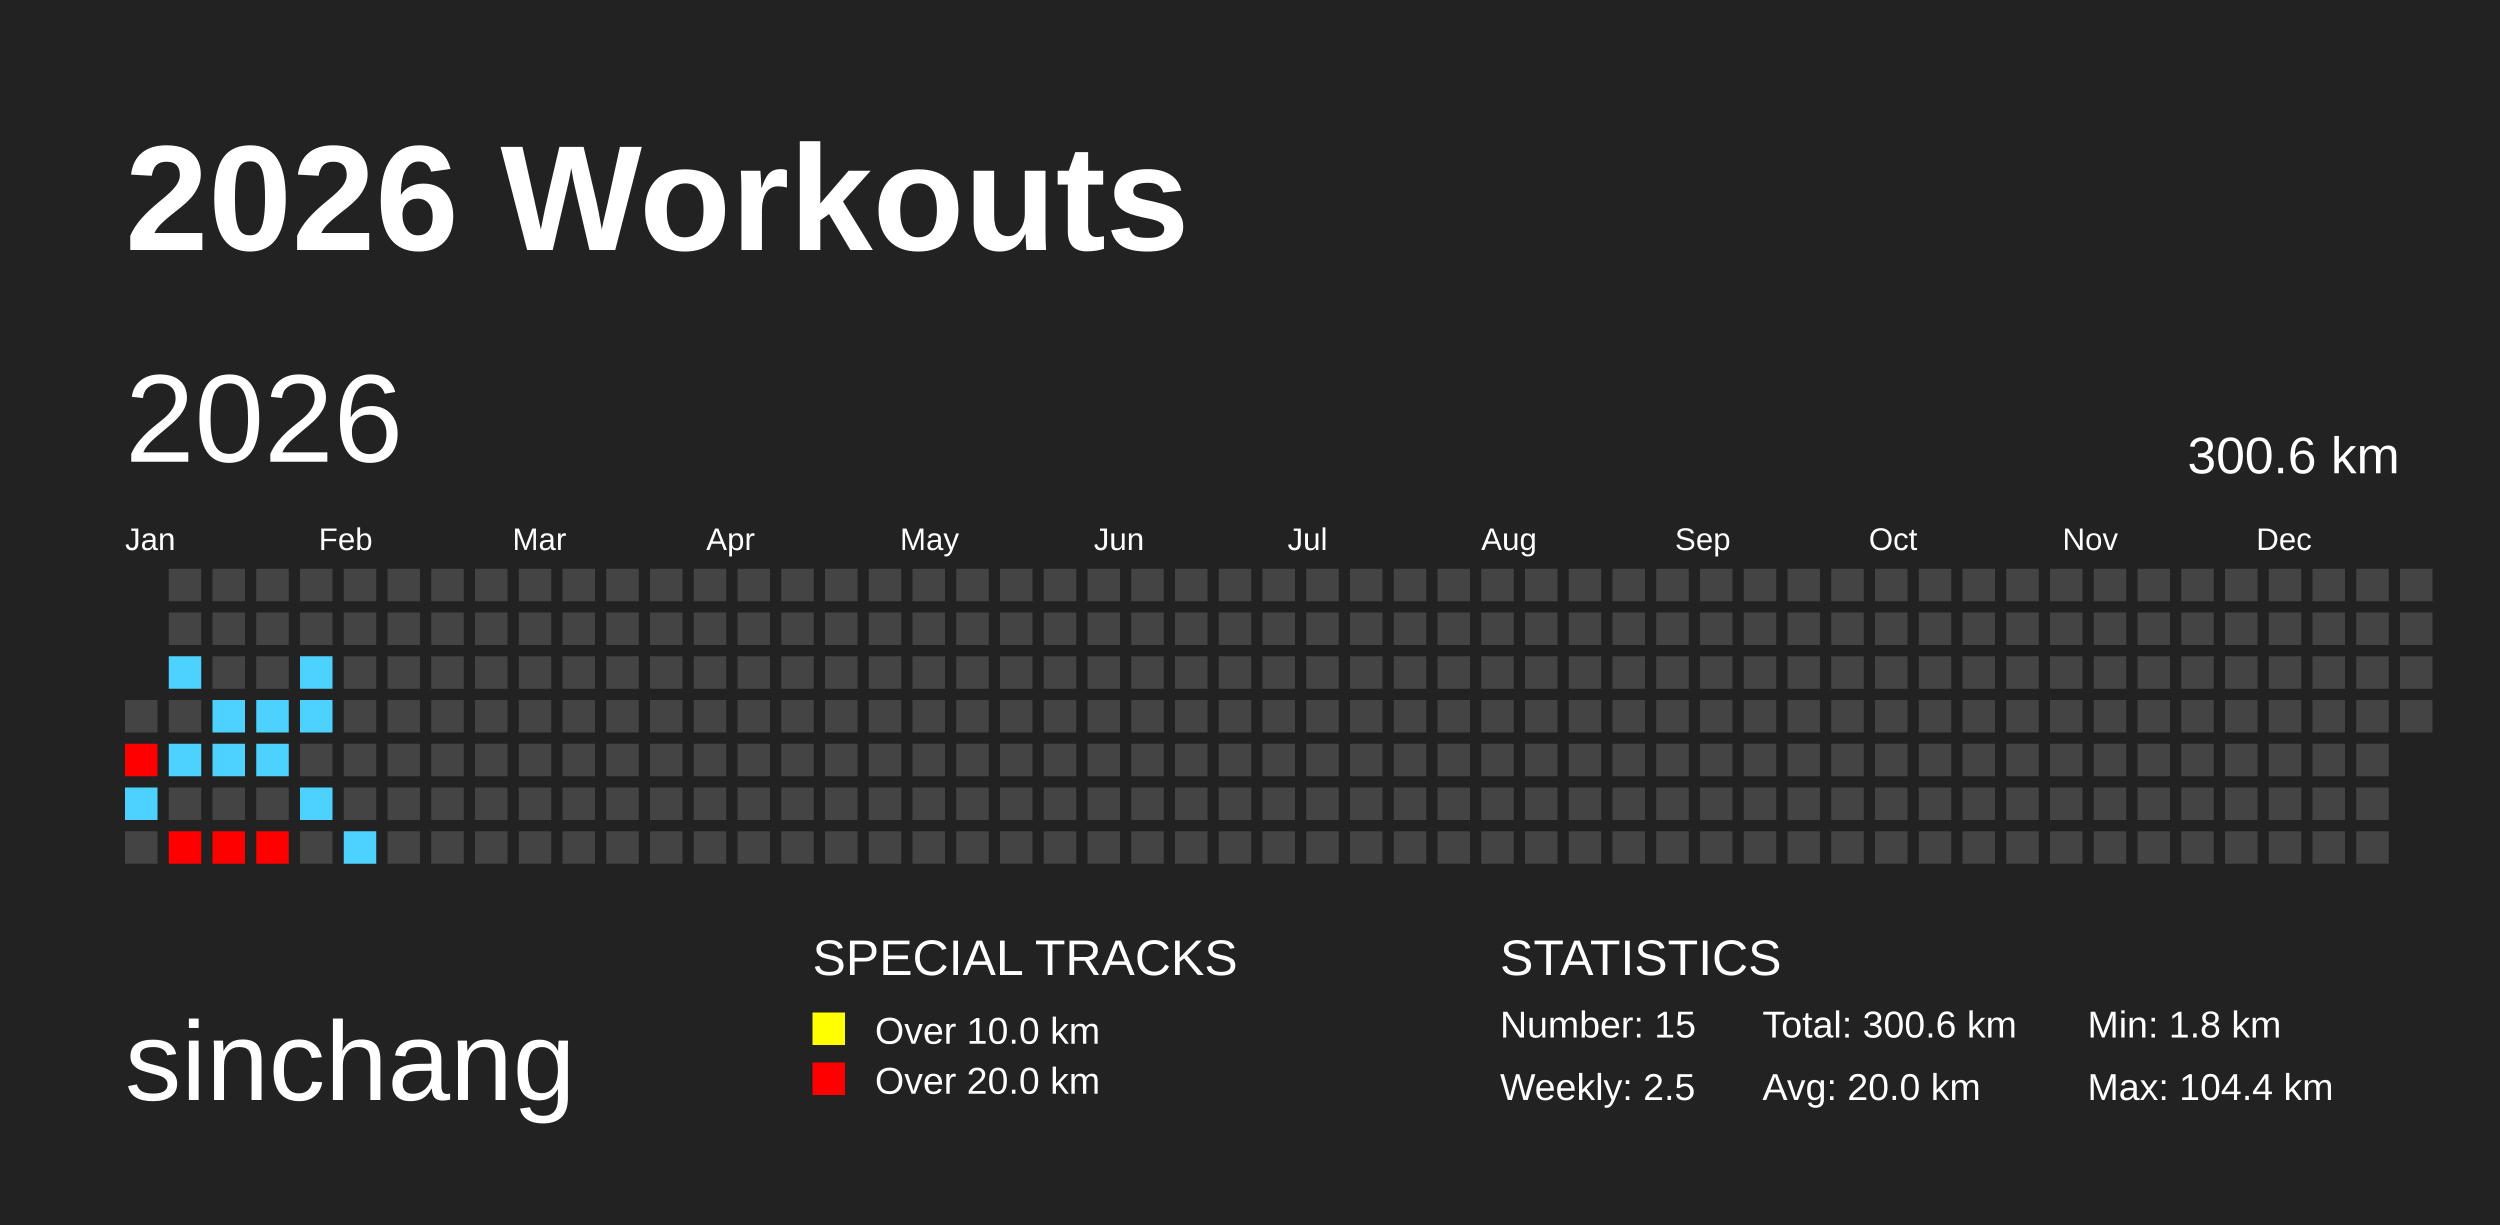
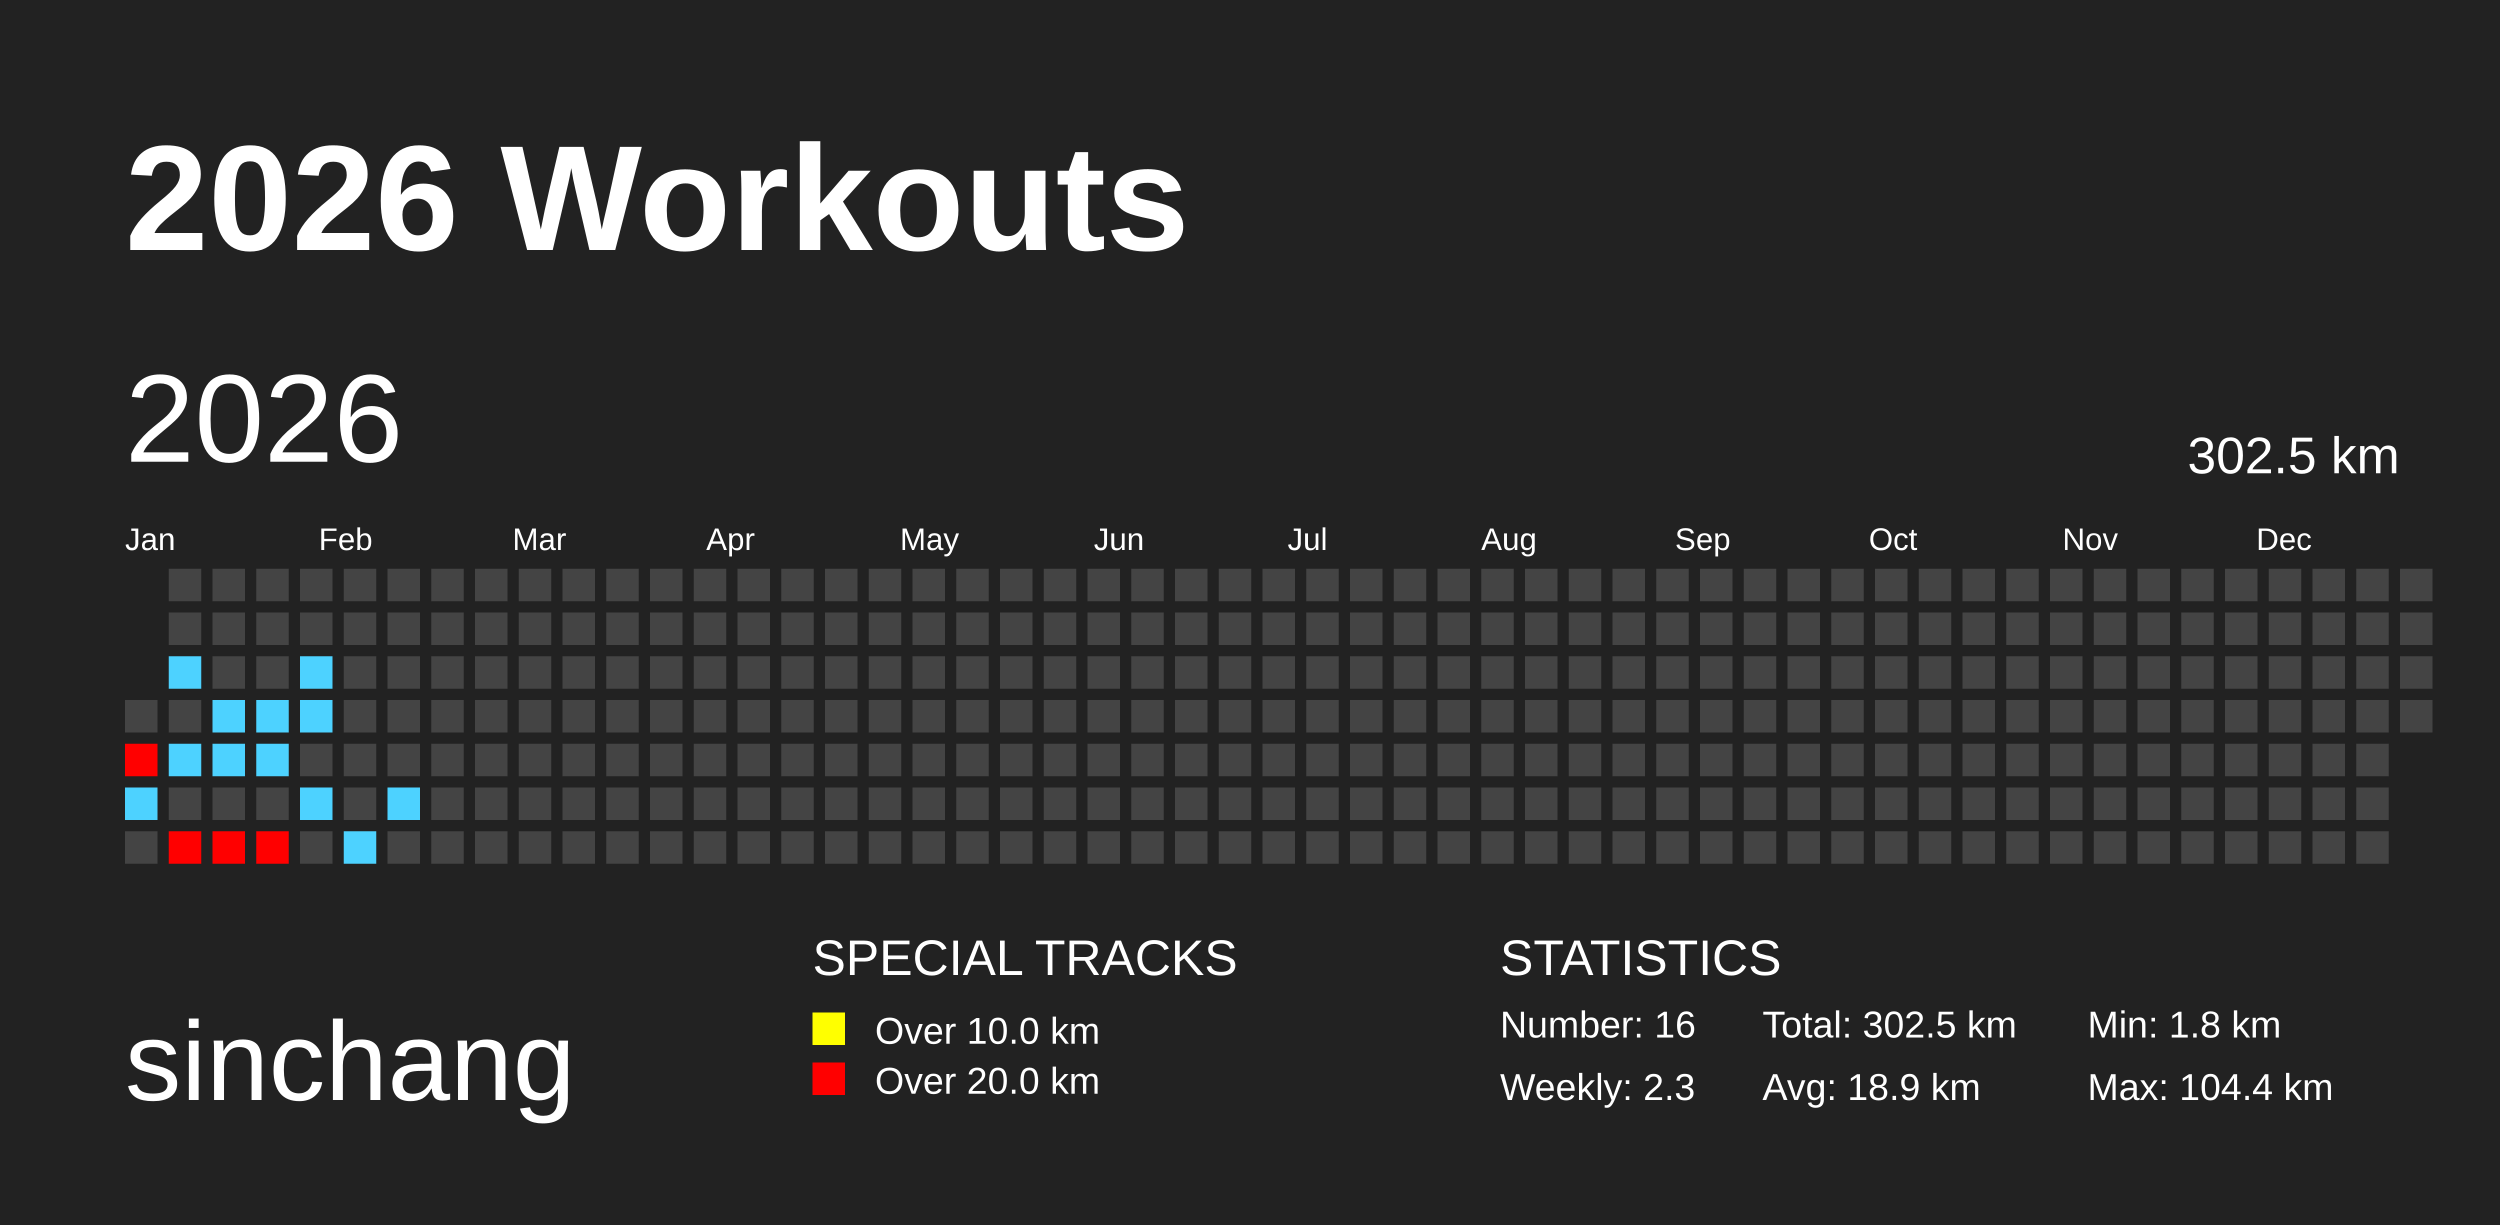
<svg xmlns="http://www.w3.org/2000/svg" baseProfile="full" height="98mm" version="1.1" viewBox="0,0,200,98" width="200mm">
  <defs />
  <rect fill="#222222" height="98" width="200" x="0" y="0" />
  <text fill="#FFFFFF" style="font-size:12px; font-family:Arial; font-weight:bold;" x="10" y="20">2026 Workouts</text>
  <text fill="#FFFFFF" style="font-size:9px; font-family:Arial" x="10" y="88">sinchang</text>
  <text fill="#FFFFFF" style="font-size:4px; font-family:Arial" x="65" y="78">SPECIAL TRACKS</text>
  <rect fill="yellow" height="2.6" width="2.6" x="65" y="81" />
  <text fill="#FFFFFF" style="font-size:3px; font-family:Arial" x="70" y="83.5">Over 10.0 km</text>
  <rect fill="red" height="2.6" width="2.6" x="65" y="85" />
  <text fill="#FFFFFF" style="font-size:3px; font-family:Arial" x="70" y="87.5">Over 20.0 km</text>
  <text fill="#FFFFFF" style="font-size:4px; font-family:Arial" x="120" y="78">STATISTICS</text>
-   <text fill="#FFFFFF" style="font-size:3px; font-family:Arial" x="120" y="83">Number: 15</text>
-   <text fill="#FFFFFF" style="font-size:3px; font-family:Arial" x="120" y="88">Weekly: 2.5</text>
-   <text fill="#FFFFFF" style="font-size:3px; font-family:Arial" x="141" y="83">Total: 300.6 km</text>
-   <text fill="#FFFFFF" style="font-size:3px; font-family:Arial" x="141" y="88">Avg: 20.0 km</text>
+   <text fill="#FFFFFF" style="font-size:3px; font-family:Arial" x="120" y="83">Number: 16</text>
+   <text fill="#FFFFFF" style="font-size:3px; font-family:Arial" x="120" y="88">Weekly: 2.3</text>
+   <text fill="#FFFFFF" style="font-size:3px; font-family:Arial" x="141" y="83">Total: 302.5 km</text>
+   <text fill="#FFFFFF" style="font-size:3px; font-family:Arial" x="141" y="88">Avg: 18.9 km</text>
  <text fill="#FFFFFF" style="font-size:3px; font-family:Arial" x="167" y="83">Min: 1.8 km</text>
  <text fill="#FFFFFF" style="font-size:3px; font-family:Arial" x="167" y="88">Max: 104.4 km</text>
  <text dominant-baseline="hanging" fill="#FFFFFF" style="font-size:10.0px; font-family:Arial;" x="10" y="30">2026</text>
-   <text dominant-baseline="hanging" fill="#FFFFFF" style="font-size:4.125px; font-family:Arial;" x="175" y="35">300.6 km</text>
+   <text dominant-baseline="hanging" fill="#FFFFFF" style="font-size:4.125px; font-family:Arial;" x="175" y="35">302.5 km</text>
  <text fill="#FFFFFF" style="font-size:2.5px; font-family:Arial" x="10.0" y="44">Jan</text>
  <text fill="#FFFFFF" style="font-size:2.5px; font-family:Arial" x="25.5" y="44">Feb</text>
  <text fill="#FFFFFF" style="font-size:2.5px; font-family:Arial" x="41.0" y="44">Mar</text>
  <text fill="#FFFFFF" style="font-size:2.5px; font-family:Arial" x="56.5" y="44">Apr</text>
  <text fill="#FFFFFF" style="font-size:2.5px; font-family:Arial" x="72.0" y="44">May</text>
  <text fill="#FFFFFF" style="font-size:2.5px; font-family:Arial" x="87.5" y="44">Jun</text>
  <text fill="#FFFFFF" style="font-size:2.5px; font-family:Arial" x="103.0" y="44">Jul</text>
  <text fill="#FFFFFF" style="font-size:2.5px; font-family:Arial" x="118.5" y="44">Aug</text>
  <text fill="#FFFFFF" style="font-size:2.5px; font-family:Arial" x="134.0" y="44">Sep</text>
  <text fill="#FFFFFF" style="font-size:2.5px; font-family:Arial" x="149.5" y="44">Oct</text>
  <text fill="#FFFFFF" style="font-size:2.5px; font-family:Arial" x="165.0" y="44">Nov</text>
  <text fill="#FFFFFF" style="font-size:2.5px; font-family:Arial" x="180.5" y="44">Dec</text>
  <rect fill="#444444" height="2.6" width="2.6" x="10.0" y="56.0" />
  <rect fill="red" height="2.6" width="2.6" x="10.0" y="59.5" />
  <rect fill="#4dd2ff" height="2.6" width="2.6" x="10.0" y="63.0" />
  <rect fill="#444444" height="2.6" width="2.6" x="10.0" y="66.5" />
  <rect fill="#444444" height="2.6" width="2.6" x="13.5" y="45.5" />
  <rect fill="#444444" height="2.6" width="2.6" x="13.5" y="49.0" />
  <rect fill="#4dd2ff" height="2.6" width="2.6" x="13.5" y="52.5" />
  <rect fill="#444444" height="2.6" width="2.6" x="13.5" y="56.0" />
  <rect fill="#4dd2ff" height="2.6" width="2.6" x="13.5" y="59.5" />
  <rect fill="#444444" height="2.6" width="2.6" x="13.5" y="63.0" />
  <rect fill="red" height="2.6" width="2.6" x="13.5" y="66.5" />
  <rect fill="#444444" height="2.6" width="2.6" x="17.0" y="45.5" />
  <rect fill="#444444" height="2.6" width="2.6" x="17.0" y="49.0" />
  <rect fill="#444444" height="2.6" width="2.6" x="17.0" y="52.5" />
  <rect fill="#4dd2ff" height="2.6" width="2.6" x="17.0" y="56.0" />
  <rect fill="#4dd2ff" height="2.6" width="2.6" x="17.0" y="59.5" />
  <rect fill="#444444" height="2.6" width="2.6" x="17.0" y="63.0" />
  <rect fill="red" height="2.6" width="2.6" x="17.0" y="66.5" />
  <rect fill="#444444" height="2.6" width="2.6" x="20.5" y="45.5" />
  <rect fill="#444444" height="2.6" width="2.6" x="20.5" y="49.0" />
  <rect fill="#444444" height="2.6" width="2.6" x="20.5" y="52.5" />
  <rect fill="#4dd2ff" height="2.6" width="2.6" x="20.5" y="56.0" />
  <rect fill="#4dd2ff" height="2.6" width="2.6" x="20.5" y="59.5" />
  <rect fill="#444444" height="2.6" width="2.6" x="20.5" y="63.0" />
  <rect fill="red" height="2.6" width="2.6" x="20.5" y="66.5" />
  <rect fill="#444444" height="2.6" width="2.6" x="24.0" y="45.5" />
  <rect fill="#444444" height="2.6" width="2.6" x="24.0" y="49.0" />
  <rect fill="#4dd2ff" height="2.6" width="2.6" x="24.0" y="52.5" />
  <rect fill="#4dd2ff" height="2.6" width="2.6" x="24.0" y="56.0" />
  <rect fill="#444444" height="2.6" width="2.6" x="24.0" y="59.5" />
  <rect fill="#4dd2ff" height="2.6" width="2.6" x="24.0" y="63.0" />
  <rect fill="#444444" height="2.6" width="2.6" x="24.0" y="66.5" />
  <rect fill="#444444" height="2.6" width="2.6" x="27.5" y="45.5" />
  <rect fill="#444444" height="2.6" width="2.6" x="27.5" y="49.0" />
  <rect fill="#444444" height="2.6" width="2.6" x="27.5" y="52.5" />
  <rect fill="#444444" height="2.6" width="2.6" x="27.5" y="56.0" />
  <rect fill="#444444" height="2.6" width="2.6" x="27.5" y="59.5" />
  <rect fill="#444444" height="2.6" width="2.6" x="27.5" y="63.0" />
  <rect fill="#4dd2ff" height="2.6" width="2.6" x="27.5" y="66.5" />
  <rect fill="#444444" height="2.6" width="2.6" x="31.0" y="45.5" />
  <rect fill="#444444" height="2.6" width="2.6" x="31.0" y="49.0" />
  <rect fill="#444444" height="2.6" width="2.6" x="31.0" y="52.5" />
  <rect fill="#444444" height="2.6" width="2.6" x="31.0" y="56.0" />
  <rect fill="#444444" height="2.6" width="2.6" x="31.0" y="59.5" />
-   <rect fill="#444444" height="2.6" width="2.6" x="31.0" y="63.0" />
+   <rect fill="#4dd2ff" height="2.6" width="2.6" x="31.0" y="63.0" />
  <rect fill="#444444" height="2.6" width="2.6" x="31.0" y="66.5" />
  <rect fill="#444444" height="2.6" width="2.6" x="34.5" y="45.5" />
  <rect fill="#444444" height="2.6" width="2.6" x="34.5" y="49.0" />
  <rect fill="#444444" height="2.6" width="2.6" x="34.5" y="52.5" />
  <rect fill="#444444" height="2.6" width="2.6" x="34.5" y="56.0" />
  <rect fill="#444444" height="2.6" width="2.6" x="34.5" y="59.5" />
  <rect fill="#444444" height="2.6" width="2.6" x="34.5" y="63.0" />
  <rect fill="#444444" height="2.6" width="2.6" x="34.5" y="66.5" />
  <rect fill="#444444" height="2.6" width="2.6" x="38.0" y="45.5" />
  <rect fill="#444444" height="2.6" width="2.6" x="38.0" y="49.0" />
  <rect fill="#444444" height="2.6" width="2.6" x="38.0" y="52.5" />
  <rect fill="#444444" height="2.6" width="2.6" x="38.0" y="56.0" />
  <rect fill="#444444" height="2.6" width="2.6" x="38.0" y="59.5" />
  <rect fill="#444444" height="2.6" width="2.6" x="38.0" y="63.0" />
  <rect fill="#444444" height="2.6" width="2.6" x="38.0" y="66.5" />
  <rect fill="#444444" height="2.6" width="2.6" x="41.5" y="45.5" />
  <rect fill="#444444" height="2.6" width="2.6" x="41.5" y="49.0" />
  <rect fill="#444444" height="2.6" width="2.6" x="41.5" y="52.5" />
  <rect fill="#444444" height="2.6" width="2.6" x="41.5" y="56.0" />
  <rect fill="#444444" height="2.6" width="2.6" x="41.5" y="59.5" />
  <rect fill="#444444" height="2.6" width="2.6" x="41.5" y="63.0" />
  <rect fill="#444444" height="2.6" width="2.6" x="41.5" y="66.5" />
  <rect fill="#444444" height="2.6" width="2.6" x="45.0" y="45.5" />
  <rect fill="#444444" height="2.6" width="2.6" x="45.0" y="49.0" />
  <rect fill="#444444" height="2.6" width="2.6" x="45.0" y="52.5" />
  <rect fill="#444444" height="2.6" width="2.6" x="45.0" y="56.0" />
  <rect fill="#444444" height="2.6" width="2.6" x="45.0" y="59.5" />
  <rect fill="#444444" height="2.6" width="2.6" x="45.0" y="63.0" />
  <rect fill="#444444" height="2.6" width="2.6" x="45.0" y="66.5" />
  <rect fill="#444444" height="2.6" width="2.6" x="48.5" y="45.5" />
  <rect fill="#444444" height="2.6" width="2.6" x="48.5" y="49.0" />
  <rect fill="#444444" height="2.6" width="2.6" x="48.5" y="52.5" />
  <rect fill="#444444" height="2.6" width="2.6" x="48.5" y="56.0" />
  <rect fill="#444444" height="2.6" width="2.6" x="48.5" y="59.5" />
  <rect fill="#444444" height="2.6" width="2.6" x="48.5" y="63.0" />
  <rect fill="#444444" height="2.6" width="2.6" x="48.5" y="66.5" />
  <rect fill="#444444" height="2.6" width="2.6" x="52.0" y="45.5" />
  <rect fill="#444444" height="2.6" width="2.6" x="52.0" y="49.0" />
  <rect fill="#444444" height="2.6" width="2.6" x="52.0" y="52.5" />
  <rect fill="#444444" height="2.6" width="2.6" x="52.0" y="56.0" />
  <rect fill="#444444" height="2.6" width="2.6" x="52.0" y="59.5" />
  <rect fill="#444444" height="2.6" width="2.6" x="52.0" y="63.0" />
  <rect fill="#444444" height="2.6" width="2.6" x="52.0" y="66.5" />
  <rect fill="#444444" height="2.6" width="2.6" x="55.5" y="45.5" />
  <rect fill="#444444" height="2.6" width="2.6" x="55.5" y="49.0" />
  <rect fill="#444444" height="2.6" width="2.6" x="55.5" y="52.5" />
  <rect fill="#444444" height="2.6" width="2.6" x="55.5" y="56.0" />
  <rect fill="#444444" height="2.6" width="2.6" x="55.5" y="59.5" />
  <rect fill="#444444" height="2.6" width="2.6" x="55.5" y="63.0" />
  <rect fill="#444444" height="2.6" width="2.6" x="55.5" y="66.5" />
  <rect fill="#444444" height="2.6" width="2.6" x="59.0" y="45.5" />
  <rect fill="#444444" height="2.6" width="2.6" x="59.0" y="49.0" />
  <rect fill="#444444" height="2.6" width="2.6" x="59.0" y="52.5" />
  <rect fill="#444444" height="2.6" width="2.6" x="59.0" y="56.0" />
  <rect fill="#444444" height="2.6" width="2.6" x="59.0" y="59.5" />
  <rect fill="#444444" height="2.6" width="2.6" x="59.0" y="63.0" />
  <rect fill="#444444" height="2.6" width="2.6" x="59.0" y="66.5" />
  <rect fill="#444444" height="2.6" width="2.6" x="62.5" y="45.5" />
  <rect fill="#444444" height="2.6" width="2.6" x="62.5" y="49.0" />
  <rect fill="#444444" height="2.6" width="2.6" x="62.5" y="52.5" />
  <rect fill="#444444" height="2.6" width="2.6" x="62.5" y="56.0" />
  <rect fill="#444444" height="2.6" width="2.6" x="62.5" y="59.5" />
  <rect fill="#444444" height="2.6" width="2.6" x="62.5" y="63.0" />
  <rect fill="#444444" height="2.6" width="2.6" x="62.5" y="66.5" />
  <rect fill="#444444" height="2.6" width="2.6" x="66.0" y="45.5" />
  <rect fill="#444444" height="2.6" width="2.6" x="66.0" y="49.0" />
  <rect fill="#444444" height="2.6" width="2.6" x="66.0" y="52.5" />
  <rect fill="#444444" height="2.6" width="2.6" x="66.0" y="56.0" />
  <rect fill="#444444" height="2.6" width="2.6" x="66.0" y="59.5" />
  <rect fill="#444444" height="2.6" width="2.6" x="66.0" y="63.0" />
  <rect fill="#444444" height="2.6" width="2.6" x="66.0" y="66.5" />
  <rect fill="#444444" height="2.6" width="2.6" x="69.5" y="45.5" />
  <rect fill="#444444" height="2.6" width="2.6" x="69.5" y="49.0" />
  <rect fill="#444444" height="2.6" width="2.6" x="69.5" y="52.5" />
  <rect fill="#444444" height="2.6" width="2.6" x="69.5" y="56.0" />
  <rect fill="#444444" height="2.6" width="2.6" x="69.5" y="59.5" />
  <rect fill="#444444" height="2.6" width="2.6" x="69.5" y="63.0" />
  <rect fill="#444444" height="2.6" width="2.6" x="69.5" y="66.5" />
  <rect fill="#444444" height="2.6" width="2.6" x="73.0" y="45.5" />
  <rect fill="#444444" height="2.6" width="2.6" x="73.0" y="49.0" />
  <rect fill="#444444" height="2.6" width="2.6" x="73.0" y="52.5" />
  <rect fill="#444444" height="2.6" width="2.6" x="73.0" y="56.0" />
  <rect fill="#444444" height="2.6" width="2.6" x="73.0" y="59.5" />
  <rect fill="#444444" height="2.6" width="2.6" x="73.0" y="63.0" />
  <rect fill="#444444" height="2.6" width="2.6" x="73.0" y="66.5" />
  <rect fill="#444444" height="2.6" width="2.6" x="76.5" y="45.5" />
  <rect fill="#444444" height="2.6" width="2.6" x="76.5" y="49.0" />
  <rect fill="#444444" height="2.6" width="2.6" x="76.5" y="52.5" />
  <rect fill="#444444" height="2.6" width="2.6" x="76.5" y="56.0" />
  <rect fill="#444444" height="2.6" width="2.6" x="76.5" y="59.5" />
  <rect fill="#444444" height="2.6" width="2.6" x="76.5" y="63.0" />
  <rect fill="#444444" height="2.6" width="2.6" x="76.5" y="66.5" />
  <rect fill="#444444" height="2.6" width="2.6" x="80.0" y="45.5" />
  <rect fill="#444444" height="2.6" width="2.6" x="80.0" y="49.0" />
  <rect fill="#444444" height="2.6" width="2.6" x="80.0" y="52.5" />
  <rect fill="#444444" height="2.6" width="2.6" x="80.0" y="56.0" />
  <rect fill="#444444" height="2.6" width="2.6" x="80.0" y="59.5" />
  <rect fill="#444444" height="2.6" width="2.6" x="80.0" y="63.0" />
  <rect fill="#444444" height="2.6" width="2.6" x="80.0" y="66.5" />
  <rect fill="#444444" height="2.6" width="2.6" x="83.5" y="45.5" />
  <rect fill="#444444" height="2.6" width="2.6" x="83.5" y="49.0" />
  <rect fill="#444444" height="2.6" width="2.6" x="83.5" y="52.5" />
  <rect fill="#444444" height="2.6" width="2.6" x="83.5" y="56.0" />
  <rect fill="#444444" height="2.6" width="2.6" x="83.5" y="59.5" />
  <rect fill="#444444" height="2.6" width="2.6" x="83.5" y="63.0" />
  <rect fill="#444444" height="2.6" width="2.6" x="83.5" y="66.5" />
  <rect fill="#444444" height="2.6" width="2.6" x="87.0" y="45.5" />
  <rect fill="#444444" height="2.6" width="2.6" x="87.0" y="49.0" />
  <rect fill="#444444" height="2.6" width="2.6" x="87.0" y="52.5" />
  <rect fill="#444444" height="2.6" width="2.6" x="87.0" y="56.0" />
  <rect fill="#444444" height="2.6" width="2.6" x="87.0" y="59.5" />
  <rect fill="#444444" height="2.6" width="2.6" x="87.0" y="63.0" />
  <rect fill="#444444" height="2.6" width="2.6" x="87.0" y="66.5" />
  <rect fill="#444444" height="2.6" width="2.6" x="90.5" y="45.5" />
  <rect fill="#444444" height="2.6" width="2.6" x="90.5" y="49.0" />
  <rect fill="#444444" height="2.6" width="2.6" x="90.5" y="52.5" />
  <rect fill="#444444" height="2.6" width="2.6" x="90.5" y="56.0" />
  <rect fill="#444444" height="2.6" width="2.6" x="90.5" y="59.5" />
  <rect fill="#444444" height="2.6" width="2.6" x="90.5" y="63.0" />
  <rect fill="#444444" height="2.6" width="2.6" x="90.5" y="66.5" />
  <rect fill="#444444" height="2.6" width="2.6" x="94.0" y="45.5" />
  <rect fill="#444444" height="2.6" width="2.6" x="94.0" y="49.0" />
  <rect fill="#444444" height="2.6" width="2.6" x="94.0" y="52.5" />
  <rect fill="#444444" height="2.6" width="2.6" x="94.0" y="56.0" />
  <rect fill="#444444" height="2.6" width="2.6" x="94.0" y="59.5" />
  <rect fill="#444444" height="2.6" width="2.6" x="94.0" y="63.0" />
  <rect fill="#444444" height="2.6" width="2.6" x="94.0" y="66.5" />
  <rect fill="#444444" height="2.6" width="2.6" x="97.5" y="45.5" />
  <rect fill="#444444" height="2.6" width="2.6" x="97.5" y="49.0" />
  <rect fill="#444444" height="2.6" width="2.6" x="97.5" y="52.5" />
  <rect fill="#444444" height="2.6" width="2.6" x="97.5" y="56.0" />
  <rect fill="#444444" height="2.6" width="2.6" x="97.5" y="59.5" />
  <rect fill="#444444" height="2.6" width="2.6" x="97.5" y="63.0" />
  <rect fill="#444444" height="2.6" width="2.6" x="97.5" y="66.5" />
  <rect fill="#444444" height="2.6" width="2.6" x="101.0" y="45.5" />
  <rect fill="#444444" height="2.6" width="2.6" x="101.0" y="49.0" />
  <rect fill="#444444" height="2.6" width="2.6" x="101.0" y="52.5" />
  <rect fill="#444444" height="2.6" width="2.6" x="101.0" y="56.0" />
  <rect fill="#444444" height="2.6" width="2.6" x="101.0" y="59.5" />
  <rect fill="#444444" height="2.6" width="2.6" x="101.0" y="63.0" />
  <rect fill="#444444" height="2.6" width="2.6" x="101.0" y="66.5" />
  <rect fill="#444444" height="2.6" width="2.6" x="104.5" y="45.5" />
  <rect fill="#444444" height="2.6" width="2.6" x="104.5" y="49.0" />
  <rect fill="#444444" height="2.6" width="2.6" x="104.5" y="52.5" />
  <rect fill="#444444" height="2.6" width="2.6" x="104.5" y="56.0" />
  <rect fill="#444444" height="2.6" width="2.6" x="104.5" y="59.5" />
  <rect fill="#444444" height="2.6" width="2.6" x="104.5" y="63.0" />
  <rect fill="#444444" height="2.6" width="2.6" x="104.5" y="66.5" />
  <rect fill="#444444" height="2.6" width="2.6" x="108.0" y="45.5" />
  <rect fill="#444444" height="2.6" width="2.6" x="108.0" y="49.0" />
  <rect fill="#444444" height="2.6" width="2.6" x="108.0" y="52.5" />
  <rect fill="#444444" height="2.6" width="2.6" x="108.0" y="56.0" />
  <rect fill="#444444" height="2.6" width="2.6" x="108.0" y="59.5" />
  <rect fill="#444444" height="2.6" width="2.6" x="108.0" y="63.0" />
  <rect fill="#444444" height="2.6" width="2.6" x="108.0" y="66.5" />
  <rect fill="#444444" height="2.6" width="2.6" x="111.5" y="45.5" />
  <rect fill="#444444" height="2.6" width="2.6" x="111.5" y="49.0" />
  <rect fill="#444444" height="2.6" width="2.6" x="111.5" y="52.5" />
  <rect fill="#444444" height="2.6" width="2.6" x="111.5" y="56.0" />
  <rect fill="#444444" height="2.6" width="2.6" x="111.5" y="59.5" />
  <rect fill="#444444" height="2.6" width="2.6" x="111.5" y="63.0" />
  <rect fill="#444444" height="2.6" width="2.6" x="111.5" y="66.5" />
  <rect fill="#444444" height="2.6" width="2.6" x="115.0" y="45.5" />
  <rect fill="#444444" height="2.6" width="2.6" x="115.0" y="49.0" />
  <rect fill="#444444" height="2.6" width="2.6" x="115.0" y="52.5" />
  <rect fill="#444444" height="2.6" width="2.6" x="115.0" y="56.0" />
  <rect fill="#444444" height="2.6" width="2.6" x="115.0" y="59.5" />
  <rect fill="#444444" height="2.6" width="2.6" x="115.0" y="63.0" />
  <rect fill="#444444" height="2.6" width="2.6" x="115.0" y="66.5" />
  <rect fill="#444444" height="2.6" width="2.6" x="118.5" y="45.5" />
  <rect fill="#444444" height="2.6" width="2.6" x="118.5" y="49.0" />
  <rect fill="#444444" height="2.6" width="2.6" x="118.5" y="52.5" />
  <rect fill="#444444" height="2.6" width="2.6" x="118.5" y="56.0" />
  <rect fill="#444444" height="2.6" width="2.6" x="118.5" y="59.5" />
  <rect fill="#444444" height="2.6" width="2.6" x="118.5" y="63.0" />
  <rect fill="#444444" height="2.6" width="2.6" x="118.5" y="66.5" />
  <rect fill="#444444" height="2.6" width="2.6" x="122.0" y="45.5" />
  <rect fill="#444444" height="2.6" width="2.6" x="122.0" y="49.0" />
  <rect fill="#444444" height="2.6" width="2.6" x="122.0" y="52.5" />
  <rect fill="#444444" height="2.6" width="2.6" x="122.0" y="56.0" />
  <rect fill="#444444" height="2.6" width="2.6" x="122.0" y="59.5" />
  <rect fill="#444444" height="2.6" width="2.6" x="122.0" y="63.0" />
  <rect fill="#444444" height="2.6" width="2.6" x="122.0" y="66.5" />
  <rect fill="#444444" height="2.6" width="2.6" x="125.5" y="45.5" />
  <rect fill="#444444" height="2.6" width="2.6" x="125.5" y="49.0" />
  <rect fill="#444444" height="2.6" width="2.6" x="125.5" y="52.5" />
  <rect fill="#444444" height="2.6" width="2.6" x="125.5" y="56.0" />
  <rect fill="#444444" height="2.6" width="2.6" x="125.5" y="59.5" />
  <rect fill="#444444" height="2.6" width="2.6" x="125.5" y="63.0" />
  <rect fill="#444444" height="2.6" width="2.6" x="125.5" y="66.5" />
  <rect fill="#444444" height="2.6" width="2.6" x="129.0" y="45.5" />
  <rect fill="#444444" height="2.6" width="2.6" x="129.0" y="49.0" />
  <rect fill="#444444" height="2.6" width="2.6" x="129.0" y="52.5" />
  <rect fill="#444444" height="2.6" width="2.6" x="129.0" y="56.0" />
  <rect fill="#444444" height="2.6" width="2.6" x="129.0" y="59.5" />
  <rect fill="#444444" height="2.6" width="2.6" x="129.0" y="63.0" />
  <rect fill="#444444" height="2.6" width="2.6" x="129.0" y="66.5" />
  <rect fill="#444444" height="2.6" width="2.6" x="132.5" y="45.5" />
  <rect fill="#444444" height="2.6" width="2.6" x="132.5" y="49.0" />
  <rect fill="#444444" height="2.6" width="2.6" x="132.5" y="52.5" />
  <rect fill="#444444" height="2.6" width="2.6" x="132.5" y="56.0" />
  <rect fill="#444444" height="2.6" width="2.6" x="132.5" y="59.5" />
  <rect fill="#444444" height="2.6" width="2.6" x="132.5" y="63.0" />
  <rect fill="#444444" height="2.6" width="2.6" x="132.5" y="66.5" />
  <rect fill="#444444" height="2.6" width="2.6" x="136.0" y="45.5" />
  <rect fill="#444444" height="2.6" width="2.6" x="136.0" y="49.0" />
  <rect fill="#444444" height="2.6" width="2.6" x="136.0" y="52.5" />
  <rect fill="#444444" height="2.6" width="2.6" x="136.0" y="56.0" />
  <rect fill="#444444" height="2.6" width="2.6" x="136.0" y="59.5" />
  <rect fill="#444444" height="2.6" width="2.6" x="136.0" y="63.0" />
  <rect fill="#444444" height="2.6" width="2.6" x="136.0" y="66.5" />
  <rect fill="#444444" height="2.6" width="2.6" x="139.5" y="45.5" />
  <rect fill="#444444" height="2.6" width="2.6" x="139.5" y="49.0" />
  <rect fill="#444444" height="2.6" width="2.6" x="139.5" y="52.5" />
  <rect fill="#444444" height="2.6" width="2.6" x="139.5" y="56.0" />
  <rect fill="#444444" height="2.6" width="2.6" x="139.5" y="59.5" />
  <rect fill="#444444" height="2.6" width="2.6" x="139.5" y="63.0" />
  <rect fill="#444444" height="2.6" width="2.6" x="139.5" y="66.5" />
  <rect fill="#444444" height="2.6" width="2.6" x="143.0" y="45.5" />
  <rect fill="#444444" height="2.6" width="2.6" x="143.0" y="49.0" />
  <rect fill="#444444" height="2.6" width="2.6" x="143.0" y="52.5" />
  <rect fill="#444444" height="2.6" width="2.6" x="143.0" y="56.0" />
  <rect fill="#444444" height="2.6" width="2.6" x="143.0" y="59.5" />
  <rect fill="#444444" height="2.6" width="2.6" x="143.0" y="63.0" />
  <rect fill="#444444" height="2.6" width="2.6" x="143.0" y="66.5" />
  <rect fill="#444444" height="2.6" width="2.6" x="146.5" y="45.5" />
  <rect fill="#444444" height="2.6" width="2.6" x="146.5" y="49.0" />
  <rect fill="#444444" height="2.6" width="2.6" x="146.5" y="52.5" />
  <rect fill="#444444" height="2.6" width="2.6" x="146.5" y="56.0" />
  <rect fill="#444444" height="2.6" width="2.6" x="146.5" y="59.5" />
  <rect fill="#444444" height="2.6" width="2.6" x="146.5" y="63.0" />
  <rect fill="#444444" height="2.6" width="2.6" x="146.5" y="66.5" />
  <rect fill="#444444" height="2.6" width="2.6" x="150.0" y="45.5" />
  <rect fill="#444444" height="2.6" width="2.6" x="150.0" y="49.0" />
  <rect fill="#444444" height="2.6" width="2.6" x="150.0" y="52.5" />
  <rect fill="#444444" height="2.6" width="2.6" x="150.0" y="56.0" />
  <rect fill="#444444" height="2.6" width="2.6" x="150.0" y="59.5" />
  <rect fill="#444444" height="2.6" width="2.6" x="150.0" y="63.0" />
  <rect fill="#444444" height="2.6" width="2.6" x="150.0" y="66.5" />
  <rect fill="#444444" height="2.6" width="2.6" x="153.5" y="45.5" />
  <rect fill="#444444" height="2.6" width="2.6" x="153.5" y="49.0" />
  <rect fill="#444444" height="2.6" width="2.6" x="153.5" y="52.5" />
  <rect fill="#444444" height="2.6" width="2.6" x="153.5" y="56.0" />
  <rect fill="#444444" height="2.6" width="2.6" x="153.5" y="59.5" />
  <rect fill="#444444" height="2.6" width="2.6" x="153.5" y="63.0" />
  <rect fill="#444444" height="2.6" width="2.6" x="153.5" y="66.5" />
  <rect fill="#444444" height="2.6" width="2.6" x="157.0" y="45.5" />
  <rect fill="#444444" height="2.6" width="2.6" x="157.0" y="49.0" />
  <rect fill="#444444" height="2.6" width="2.6" x="157.0" y="52.5" />
  <rect fill="#444444" height="2.6" width="2.6" x="157.0" y="56.0" />
  <rect fill="#444444" height="2.6" width="2.6" x="157.0" y="59.5" />
  <rect fill="#444444" height="2.6" width="2.6" x="157.0" y="63.0" />
  <rect fill="#444444" height="2.6" width="2.6" x="157.0" y="66.5" />
  <rect fill="#444444" height="2.6" width="2.6" x="160.5" y="45.5" />
  <rect fill="#444444" height="2.6" width="2.6" x="160.5" y="49.0" />
  <rect fill="#444444" height="2.6" width="2.6" x="160.5" y="52.5" />
  <rect fill="#444444" height="2.6" width="2.6" x="160.5" y="56.0" />
  <rect fill="#444444" height="2.6" width="2.6" x="160.5" y="59.5" />
  <rect fill="#444444" height="2.6" width="2.6" x="160.5" y="63.0" />
  <rect fill="#444444" height="2.6" width="2.6" x="160.5" y="66.5" />
  <rect fill="#444444" height="2.6" width="2.6" x="164.0" y="45.5" />
  <rect fill="#444444" height="2.6" width="2.6" x="164.0" y="49.0" />
  <rect fill="#444444" height="2.6" width="2.6" x="164.0" y="52.5" />
  <rect fill="#444444" height="2.6" width="2.6" x="164.0" y="56.0" />
  <rect fill="#444444" height="2.6" width="2.6" x="164.0" y="59.5" />
  <rect fill="#444444" height="2.6" width="2.6" x="164.0" y="63.0" />
  <rect fill="#444444" height="2.6" width="2.6" x="164.0" y="66.5" />
  <rect fill="#444444" height="2.6" width="2.6" x="167.5" y="45.5" />
  <rect fill="#444444" height="2.6" width="2.6" x="167.5" y="49.0" />
  <rect fill="#444444" height="2.6" width="2.6" x="167.5" y="52.5" />
  <rect fill="#444444" height="2.6" width="2.6" x="167.5" y="56.0" />
  <rect fill="#444444" height="2.6" width="2.6" x="167.5" y="59.5" />
  <rect fill="#444444" height="2.6" width="2.6" x="167.5" y="63.0" />
  <rect fill="#444444" height="2.6" width="2.6" x="167.5" y="66.5" />
  <rect fill="#444444" height="2.6" width="2.6" x="171.0" y="45.5" />
  <rect fill="#444444" height="2.6" width="2.6" x="171.0" y="49.0" />
  <rect fill="#444444" height="2.6" width="2.6" x="171.0" y="52.5" />
  <rect fill="#444444" height="2.6" width="2.6" x="171.0" y="56.0" />
  <rect fill="#444444" height="2.6" width="2.6" x="171.0" y="59.5" />
  <rect fill="#444444" height="2.6" width="2.6" x="171.0" y="63.0" />
  <rect fill="#444444" height="2.6" width="2.6" x="171.0" y="66.5" />
  <rect fill="#444444" height="2.6" width="2.6" x="174.5" y="45.5" />
  <rect fill="#444444" height="2.6" width="2.6" x="174.5" y="49.0" />
  <rect fill="#444444" height="2.6" width="2.6" x="174.5" y="52.5" />
  <rect fill="#444444" height="2.6" width="2.6" x="174.5" y="56.0" />
  <rect fill="#444444" height="2.6" width="2.6" x="174.5" y="59.5" />
  <rect fill="#444444" height="2.6" width="2.6" x="174.5" y="63.0" />
  <rect fill="#444444" height="2.6" width="2.6" x="174.5" y="66.5" />
  <rect fill="#444444" height="2.6" width="2.6" x="178.0" y="45.5" />
  <rect fill="#444444" height="2.6" width="2.6" x="178.0" y="49.0" />
  <rect fill="#444444" height="2.6" width="2.6" x="178.0" y="52.5" />
  <rect fill="#444444" height="2.6" width="2.6" x="178.0" y="56.0" />
  <rect fill="#444444" height="2.6" width="2.6" x="178.0" y="59.5" />
  <rect fill="#444444" height="2.6" width="2.6" x="178.0" y="63.0" />
  <rect fill="#444444" height="2.6" width="2.6" x="178.0" y="66.5" />
  <rect fill="#444444" height="2.6" width="2.6" x="181.5" y="45.5" />
  <rect fill="#444444" height="2.6" width="2.6" x="181.5" y="49.0" />
  <rect fill="#444444" height="2.6" width="2.6" x="181.5" y="52.5" />
  <rect fill="#444444" height="2.6" width="2.6" x="181.5" y="56.0" />
  <rect fill="#444444" height="2.6" width="2.6" x="181.5" y="59.5" />
  <rect fill="#444444" height="2.6" width="2.6" x="181.5" y="63.0" />
  <rect fill="#444444" height="2.6" width="2.6" x="181.5" y="66.5" />
  <rect fill="#444444" height="2.6" width="2.6" x="185.0" y="45.5" />
  <rect fill="#444444" height="2.6" width="2.6" x="185.0" y="49.0" />
  <rect fill="#444444" height="2.6" width="2.6" x="185.0" y="52.5" />
  <rect fill="#444444" height="2.6" width="2.6" x="185.0" y="56.0" />
  <rect fill="#444444" height="2.6" width="2.6" x="185.0" y="59.5" />
  <rect fill="#444444" height="2.6" width="2.6" x="185.0" y="63.0" />
  <rect fill="#444444" height="2.6" width="2.6" x="185.0" y="66.5" />
  <rect fill="#444444" height="2.6" width="2.6" x="188.5" y="45.5" />
  <rect fill="#444444" height="2.6" width="2.6" x="188.5" y="49.0" />
  <rect fill="#444444" height="2.6" width="2.6" x="188.5" y="52.5" />
  <rect fill="#444444" height="2.6" width="2.6" x="188.5" y="56.0" />
  <rect fill="#444444" height="2.6" width="2.6" x="188.5" y="59.5" />
  <rect fill="#444444" height="2.6" width="2.6" x="188.5" y="63.0" />
  <rect fill="#444444" height="2.6" width="2.6" x="188.5" y="66.5" />
  <rect fill="#444444" height="2.6" width="2.6" x="192.0" y="45.5" />
  <rect fill="#444444" height="2.6" width="2.6" x="192.0" y="49.0" />
  <rect fill="#444444" height="2.6" width="2.6" x="192.0" y="52.5" />
  <rect fill="#444444" height="2.6" width="2.6" x="192.0" y="56.0" />
</svg>
